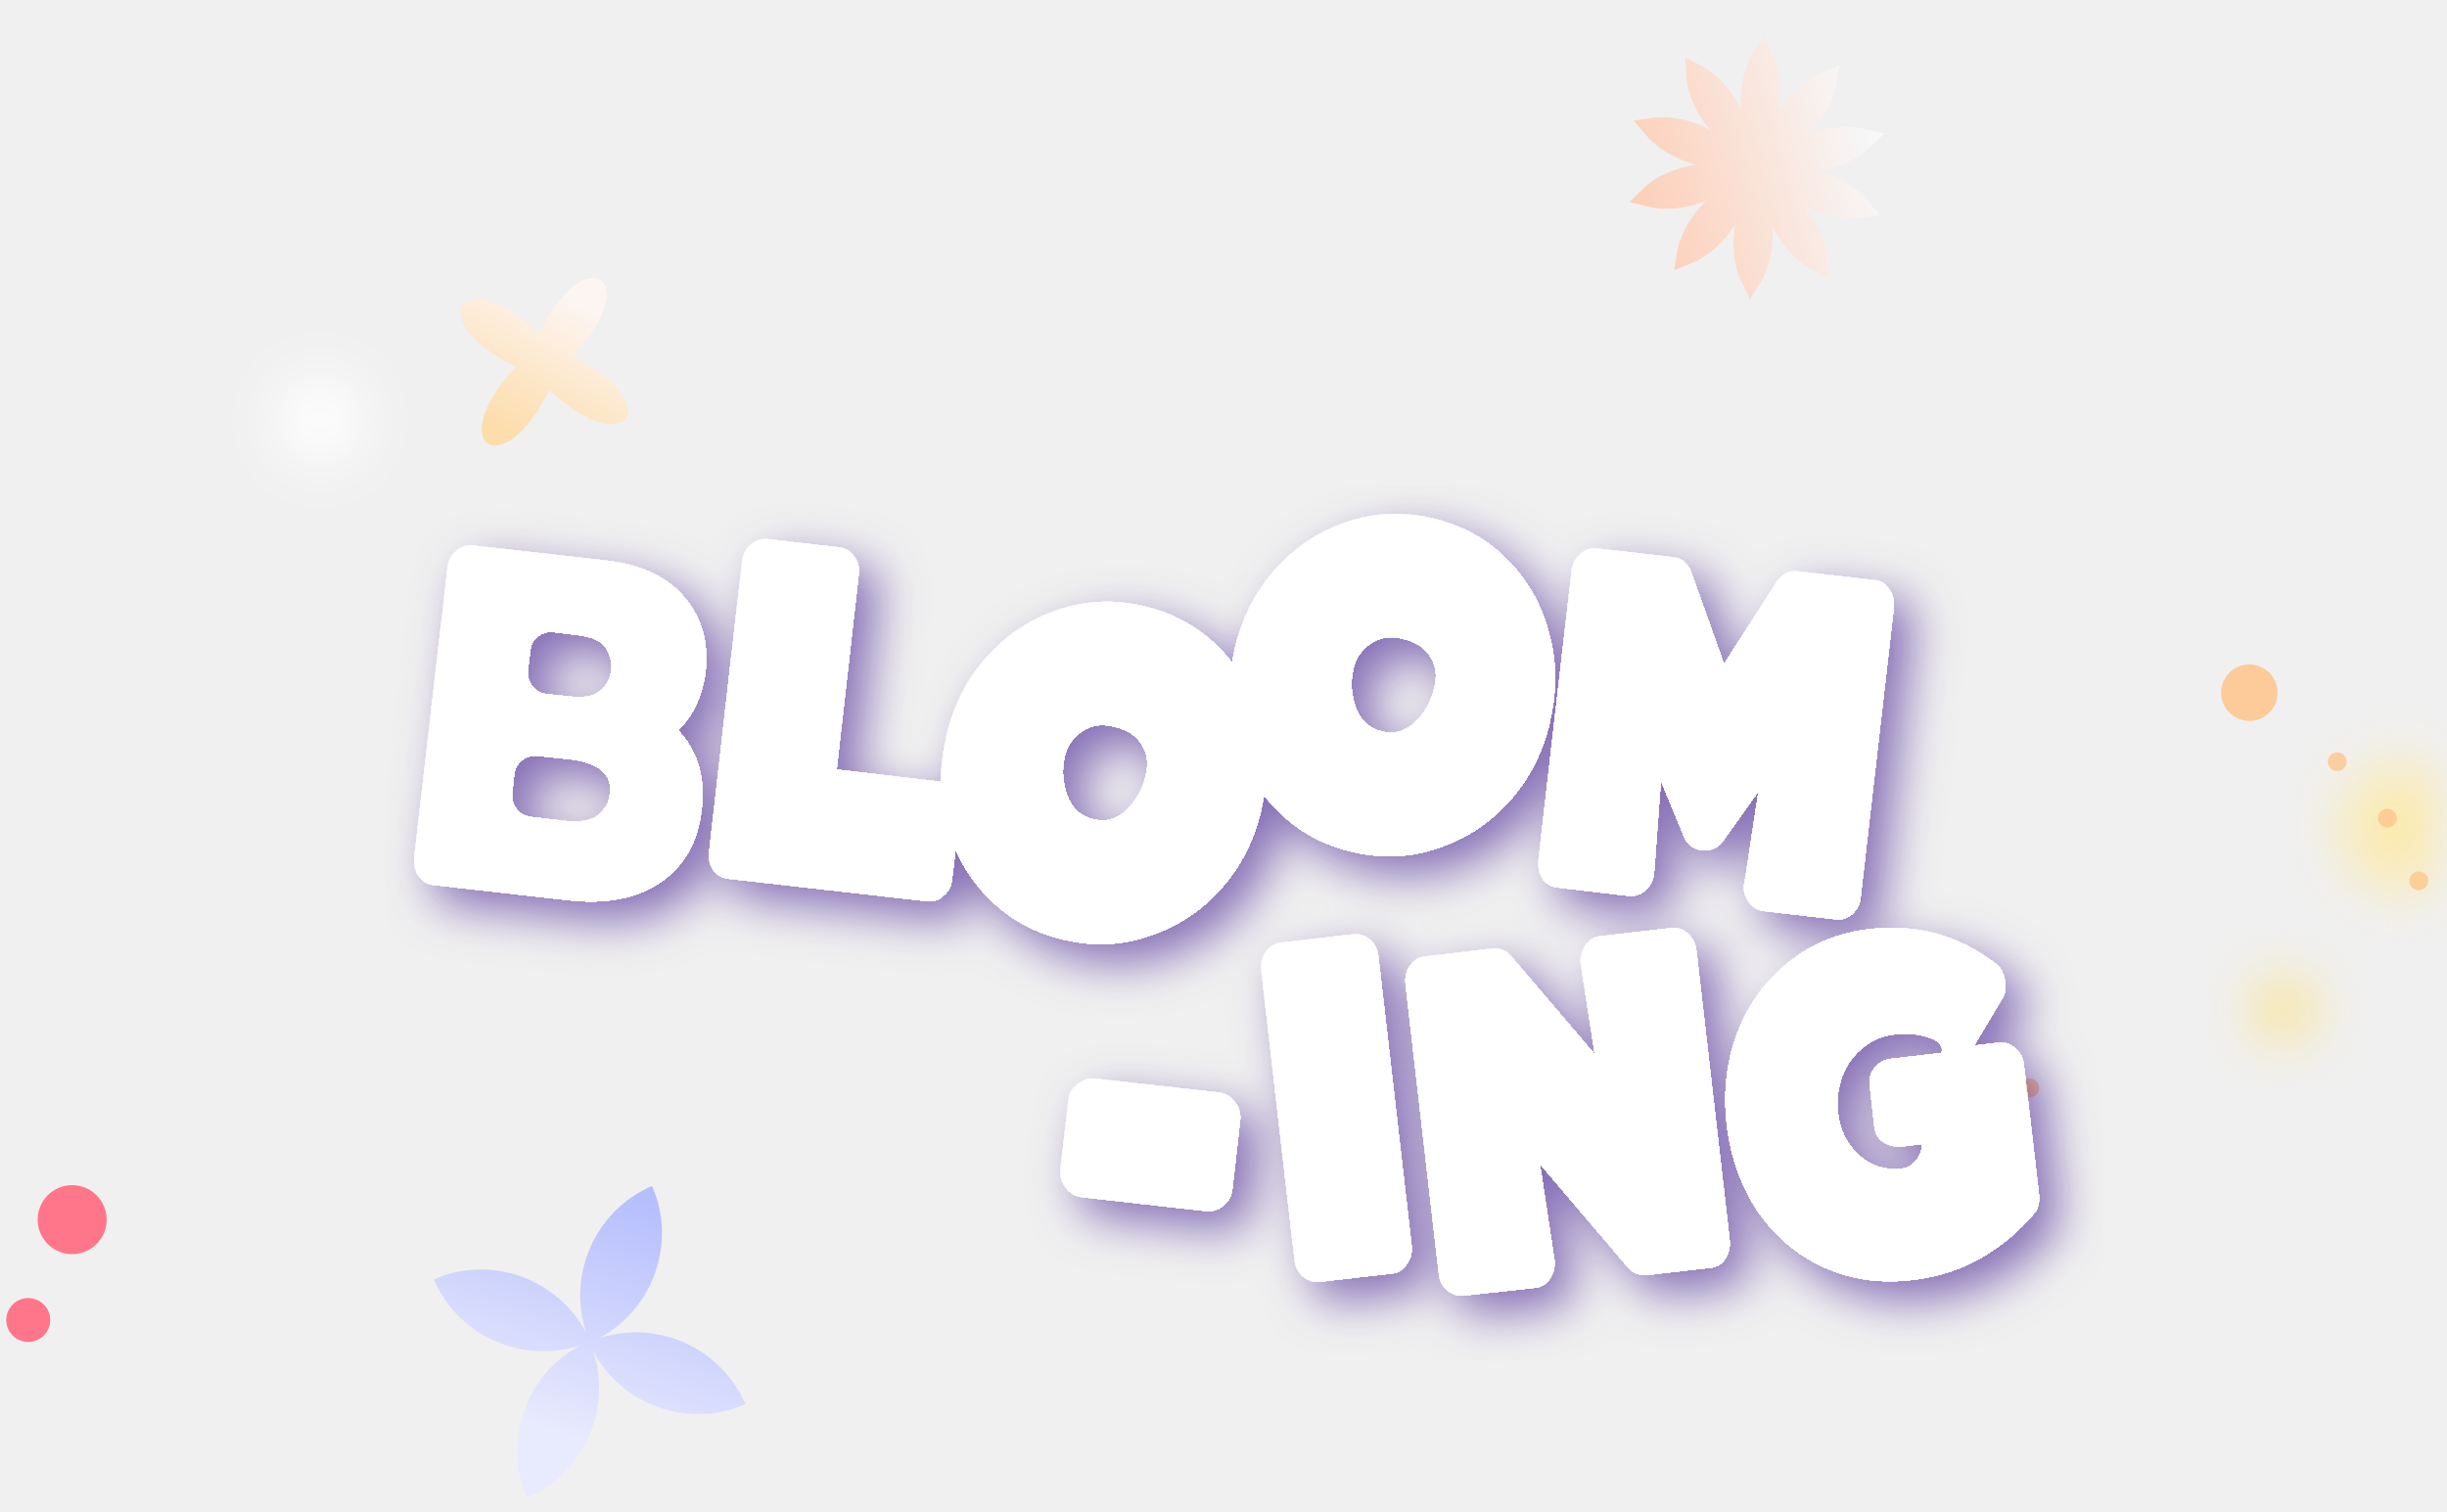
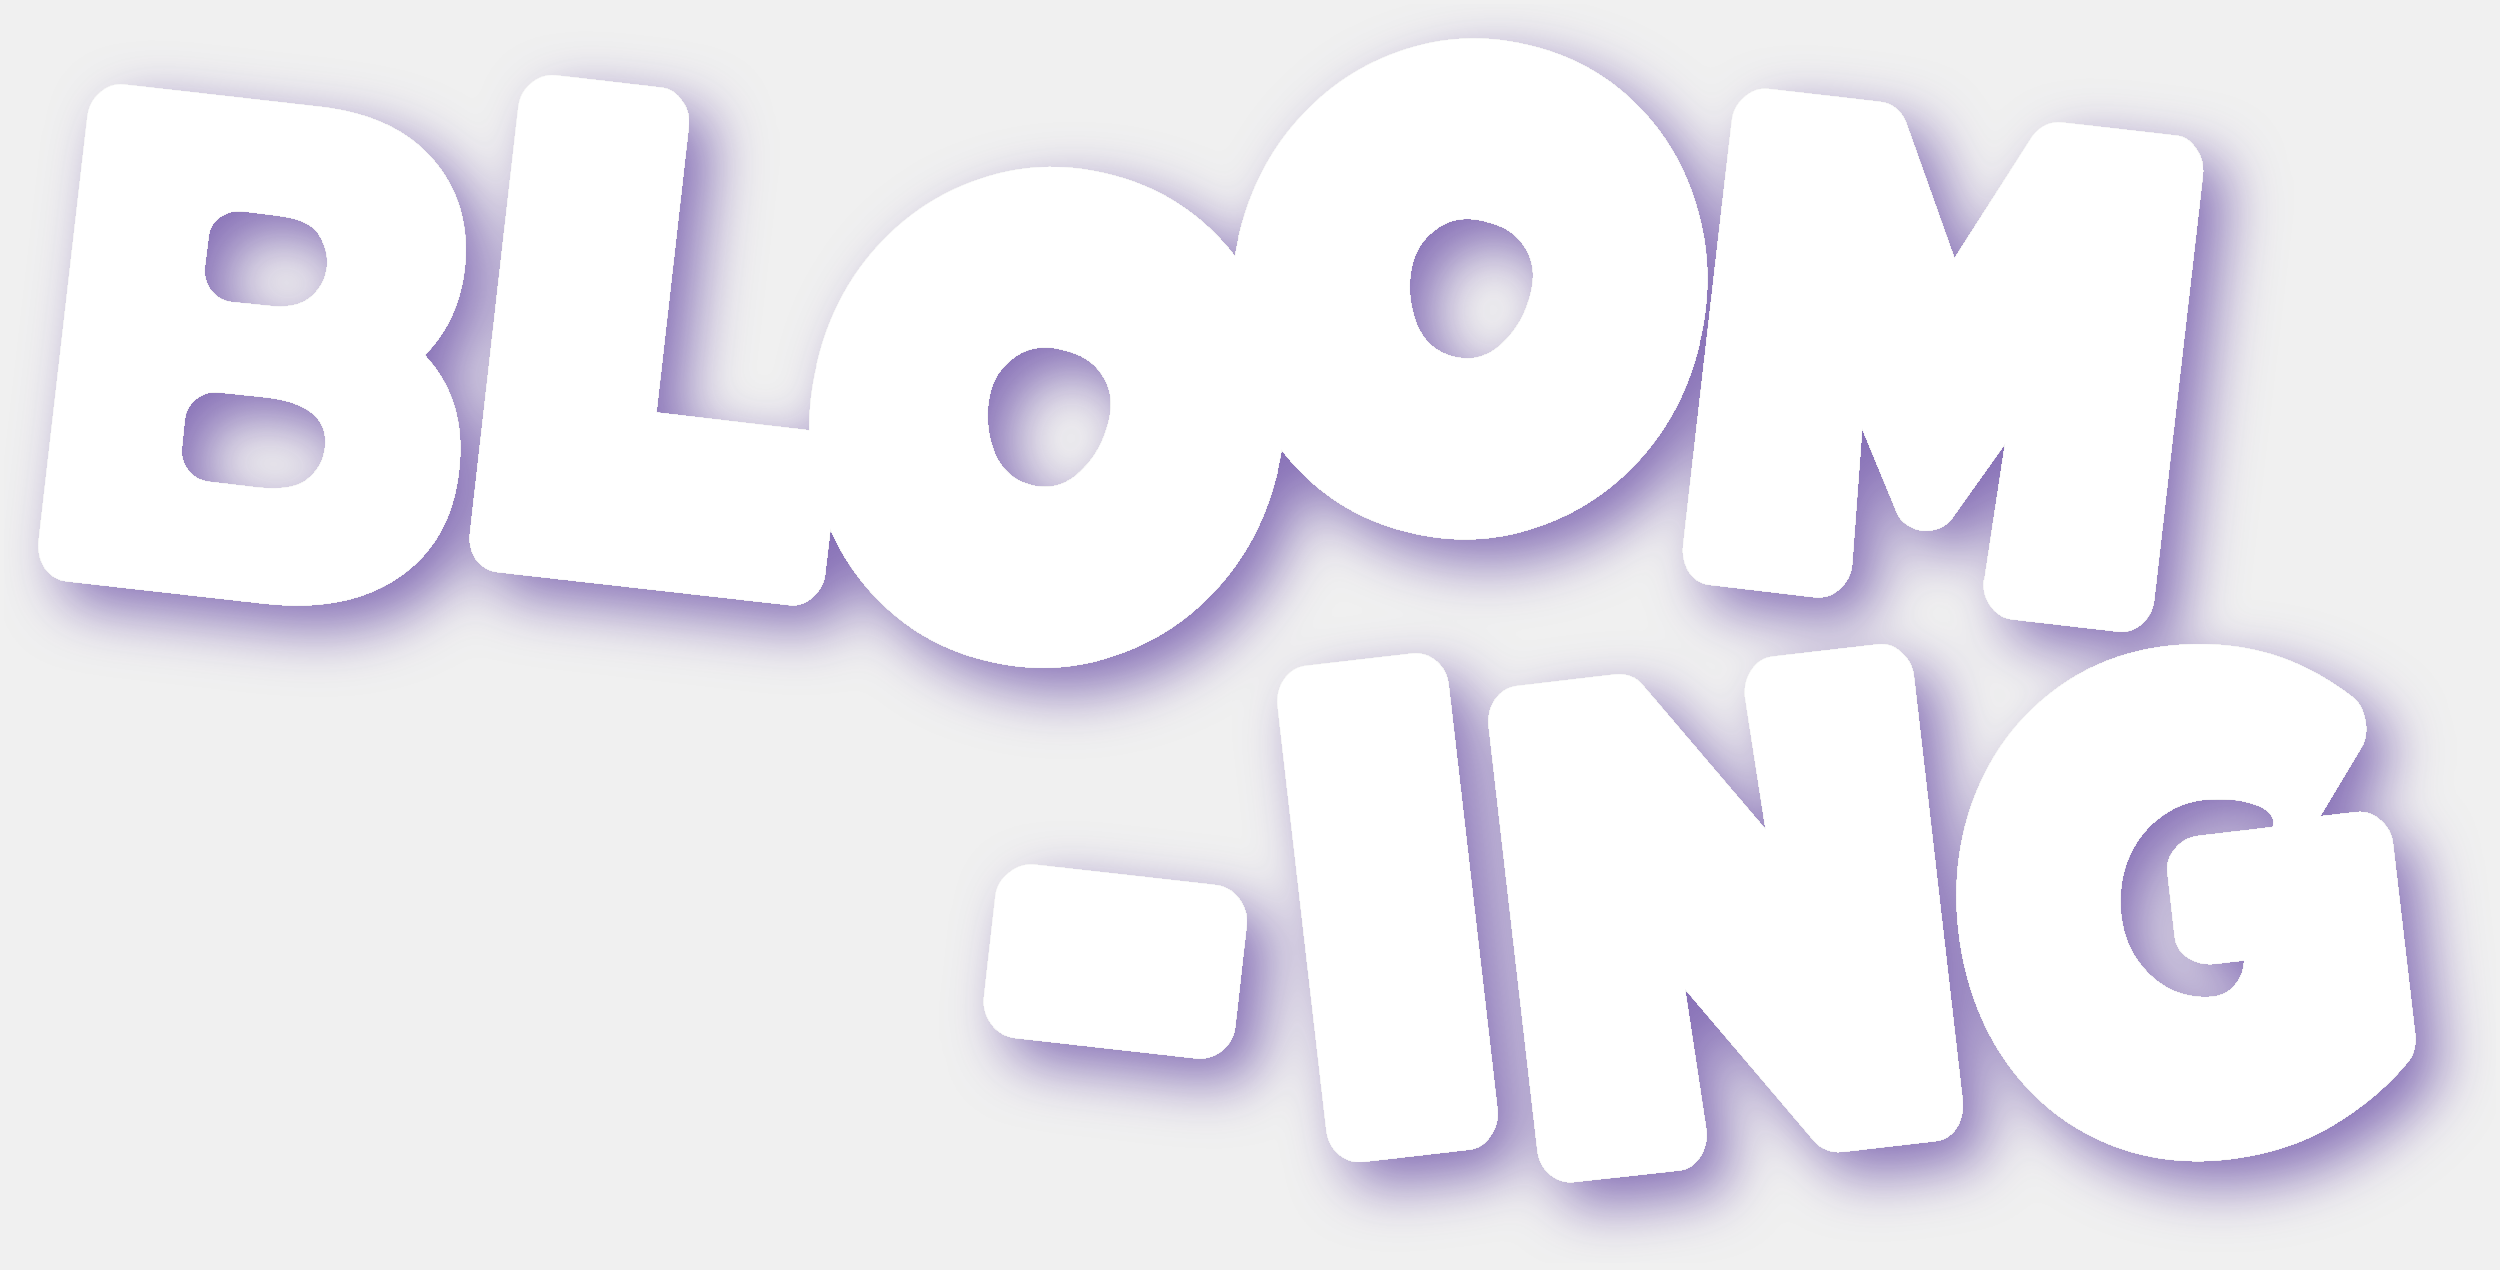
- <svg xmlns="http://www.w3.org/2000/svg" width="390" height="241" viewBox="0 0 390 241" fill="none">
-   <g clip-path="url(#clip0_40_141)">
-     <g filter="url(#filter0_f_40_141)">
-       <circle cx="51" cy="66.917" r="7" fill="white" />
-     </g>
-     <g clip-path="url(#clip1_40_141)">
-       <mask id="mask0_40_141" style="mask-type:luminance" maskUnits="userSpaceOnUse" x="73" y="43" width="28" height="29">
-         <path d="M100.464 67.152L77.23 71.382L73 48.147L96.235 43.917L100.464 67.152Z" fill="white" />
-       </mask>
-       <g mask="url(#mask0_40_141)">
-         <path d="M85.916 53.154C73.534 41.477 66.95 50.991 82.24 58.468C70.559 70.852 80.073 77.433 87.552 62.144C99.935 73.822 106.518 64.306 91.229 56.831C102.897 44.447 93.383 37.864 85.916 53.154Z" fill="url(#paint0_linear_40_141)" fill-opacity="0.86" />
-       </g>
-     </g>
-     <g clip-path="url(#clip2_40_141)">
-       <mask id="mask1_40_141" style="mask-type:luminance" maskUnits="userSpaceOnUse" x="69" y="188" width="50" height="51">
-         <path d="M103.89 188.917L69 203.973L84.056 238.863L118.946 223.807L103.89 188.917Z" fill="white" />
-       </mask>
-       <g mask="url(#mask1_40_141)">
-         <path fill-rule="evenodd" clip-rule="evenodd" d="M93.427 212.44C88.833 203.782 78.281 199.968 69.125 203.919C73.057 213.033 83.274 217.499 92.523 214.436C83.865 219.03 80.051 229.582 84.002 238.739C93.116 234.806 97.581 224.589 94.519 215.341C99.112 223.998 109.665 227.812 118.821 223.861C114.889 214.747 104.672 210.282 95.423 213.344C104.081 208.751 107.895 198.198 103.944 189.042C94.83 192.975 90.365 203.192 93.427 212.44ZM93.973 213.891L93.974 213.891L93.973 213.889C93.973 213.89 93.972 213.89 93.972 213.89L93.973 213.891Z" fill="url(#paint1_linear_40_141)" fill-opacity="0.9" />
-       </g>
-     </g>
-     <g filter="url(#filter1_f_40_141)">
-       <circle cx="383" cy="131.917" r="10" fill="#FFE897" fill-opacity="0.75" />
-     </g>
-     <g filter="url(#filter2_f_40_141)">
-       <circle cx="364" cy="160.917" r="4" fill="#FFDC5E" />
-     </g>
-     <circle cx="358.5" cy="110.417" r="4.5" fill="#FEC489" fill-opacity="0.84" />
-     <circle cx="1.5" cy="1.5" r="1.5" transform="matrix(1 0 0 -1 379 131.917)" fill="#FEC489" fill-opacity="0.76" />
-     <circle cx="1.5" cy="1.5" r="1.5" transform="matrix(1 0 0 -1 371 122.917)" fill="#FEC489" fill-opacity="0.76" />
-     <circle cx="1.5" cy="1.5" r="1.5" transform="matrix(1 0 0 -1 384 141.917)" fill="#FEC489" fill-opacity="0.76" />
-     <circle cx="323.5" cy="173.417" r="1.5" fill="#FEC489" fill-opacity="0.86" />
-     <circle cx="11.5" cy="194.417" r="5.5" fill="#FF768A" />
-     <circle cx="3.5" cy="3.5" r="3.5" transform="matrix(1 0 0 -1 1 213.917)" fill="#FF768A" />
-     <g filter="url(#filter3_d_40_141)">
-       <path d="M304.616 204.043C299.624 204.615 294.996 203.939 290.732 202.015C286.468 200.091 282.958 197.127 280.202 193.123C277.498 189.119 275.834 184.439 275.21 179.083C274.638 173.831 275.236 168.943 277.004 164.419C278.772 159.895 281.476 156.203 285.116 153.343C288.808 150.431 293.098 148.689 297.986 148.117C301.782 147.701 305.318 147.935 308.594 148.819C311.87 149.703 315.042 151.315 318.11 153.655C318.89 154.227 319.384 155.189 319.592 156.541C319.696 157.581 319.54 158.439 319.124 159.115L314.6 166.681L318.578 166.213C319.566 166.109 320.45 166.421 321.23 167.149C322.01 167.825 322.452 168.683 322.556 169.723L324.974 190.549C325.078 191.849 324.74 192.889 323.96 193.669C321.828 196.217 319.15 198.453 315.926 200.377C312.702 202.301 308.932 203.523 304.616 204.043ZM302.9 186.337C303.888 186.233 304.694 185.817 305.318 185.089C305.994 184.309 306.332 183.399 306.332 182.359L303.134 182.749C302.042 182.853 301.054 182.619 300.17 182.047C299.338 181.475 298.87 180.695 298.766 179.707L297.986 172.765C297.882 171.829 298.168 170.971 298.844 170.191C299.52 169.359 300.404 168.891 301.496 168.787L309.452 167.851C309.504 167.643 309.53 167.435 309.53 167.227C309.426 166.343 308.646 165.693 307.19 165.277C305.734 164.809 303.94 164.679 301.808 164.887C299.988 165.095 298.35 165.797 296.894 166.993C295.438 168.137 294.346 169.645 293.618 171.517C292.942 173.337 292.708 175.261 292.916 177.289C293.176 179.993 294.242 182.229 296.114 183.997C297.986 185.765 300.248 186.545 302.9 186.337Z" fill="white" />
-       <path d="M233.306 206.515C232.318 206.619 231.434 206.333 230.654 205.657C229.874 204.981 229.432 204.097 229.328 203.005L224.024 156.829C223.92 155.737 224.154 154.775 224.726 153.943C225.35 153.059 226.156 152.565 227.144 152.461L237.83 151.213C239.078 151.109 240.066 151.499 240.794 152.383L254.21 168.139L251.948 153.631C251.844 152.539 252.078 151.577 252.65 150.745C253.222 149.861 254.002 149.367 254.99 149.263L266.456 147.937C267.444 147.833 268.302 148.145 269.03 148.873C269.81 149.549 270.252 150.433 270.356 151.525L275.66 197.701C275.764 198.793 275.53 199.781 274.958 200.665C274.386 201.497 273.606 201.965 272.618 202.069L262.478 203.239C261.906 203.291 261.36 203.213 260.84 203.005C260.32 202.797 259.878 202.485 259.514 202.069L245.396 185.455L247.736 200.899C247.84 201.991 247.606 202.953 247.034 203.785C246.462 204.669 245.682 205.163 244.694 205.267L233.306 206.515Z" fill="white" />
-       <path d="M210.306 204.318C209.318 204.422 208.434 204.136 207.654 203.46C206.874 202.784 206.432 201.9 206.328 200.808L201.024 154.632C200.92 153.54 201.154 152.578 201.726 151.746C202.35 150.862 203.156 150.368 204.144 150.264L215.688 148.938C216.676 148.834 217.56 149.12 218.34 149.796C219.12 150.472 219.562 151.356 219.666 152.448L224.97 198.624C225.074 199.716 224.814 200.678 224.19 201.51C223.618 202.394 222.838 202.888 221.85 202.992L210.306 204.318Z" fill="white" />
-       <path d="M172.531 190.835C171.439 190.731 170.555 190.237 169.879 189.353C169.203 188.469 168.917 187.507 169.021 186.467L170.269 175.391C170.373 174.351 170.867 173.493 171.751 172.817C172.635 172.089 173.623 171.803 174.715 171.959L194.137 174.143C195.229 174.247 196.113 174.741 196.789 175.625C197.465 176.509 197.751 177.471 197.647 178.511L196.399 189.587C196.295 190.627 195.801 191.511 194.917 192.239C194.033 192.915 193.045 193.175 191.953 193.019L172.531 190.835Z" fill="white" />
-       <path d="M248.326 141.471C247.338 141.419 246.532 140.977 245.908 140.145C245.336 139.261 245.102 138.273 245.206 137.181L250.51 90.927C250.614 89.887 251.056 89.029 251.836 88.353C252.616 87.625 253.5 87.313 254.488 87.417L266.656 88.821C267.956 88.977 268.892 89.705 269.464 91.005L274.768 105.903L283.27 92.565C284.154 91.421 285.246 90.927 286.546 91.083L298.792 92.487C299.728 92.539 300.482 93.007 301.054 93.891C301.678 94.723 301.938 95.685 301.834 96.777L296.53 143.031C296.426 144.071 295.984 144.955 295.204 145.683C294.424 146.359 293.566 146.645 292.63 146.541L281.086 145.215C280.15 145.111 279.37 144.643 278.746 143.811C278.122 142.979 277.862 142.043 277.966 141.003L278.044 140.847L280.306 126.027L274.534 134.139C274.17 134.659 273.676 135.049 273.052 135.309C272.48 135.517 271.856 135.595 271.18 135.543C270.608 135.439 270.062 135.205 269.542 134.841C269.022 134.477 268.658 134.009 268.45 133.437L264.706 124.389L263.614 139.209C263.51 140.301 263.042 141.211 262.21 141.939C261.43 142.615 260.546 142.901 259.558 142.797L248.326 141.471Z" fill="white" />
-       <path d="M215.679 135.801C211.051 134.761 207.099 132.629 203.823 129.405C200.547 126.181 198.285 122.307 197.037 117.783C195.737 113.207 195.659 108.475 196.803 103.587V103.431C197.947 98.491 200.105 94.253 203.277 90.717C206.449 87.181 210.219 84.685 214.587 83.229C219.007 81.721 223.531 81.513 228.159 82.605C232.787 83.645 236.739 85.777 240.015 89.001C243.291 92.225 245.553 96.125 246.801 100.701C248.101 105.225 248.179 109.931 247.035 114.819V114.975C245.891 119.915 243.733 124.153 240.561 127.689C237.389 131.225 233.593 133.721 229.173 135.177C224.805 136.685 220.307 136.893 215.679 135.801ZM220.281 116.613C222.257 117.081 223.999 116.587 225.507 115.131C227.067 113.675 228.107 111.829 228.627 109.593C229.095 107.669 228.861 106.005 227.925 104.601C227.041 103.197 225.637 102.287 223.713 101.871L223.479 101.793C221.451 101.325 219.735 101.611 218.331 102.651C216.927 103.639 216.043 104.965 215.679 106.629C215.211 108.657 215.341 110.711 216.069 112.791C216.849 114.871 218.253 116.145 220.281 116.613Z" fill="white" />
-       <path d="M169.679 149.801C165.051 148.761 161.099 146.629 157.823 143.405C154.547 140.181 152.285 136.307 151.037 131.783C149.737 127.207 149.659 122.475 150.803 117.587V117.431C151.947 112.491 154.105 108.253 157.277 104.717C160.449 101.181 164.219 98.685 168.587 97.229C173.007 95.721 177.531 95.513 182.159 96.605C186.787 97.645 190.739 99.777 194.015 103.001C197.291 106.225 199.553 110.125 200.801 114.701C202.101 119.225 202.179 123.931 201.035 128.819V128.975C199.891 133.915 197.733 138.153 194.561 141.689C191.389 145.225 187.593 147.721 183.173 149.177C178.805 150.685 174.307 150.893 169.679 149.801ZM174.281 130.613C176.257 131.081 177.999 130.587 179.507 129.131C181.067 127.675 182.107 125.829 182.627 123.593C183.095 121.669 182.861 120.005 181.925 118.601C181.041 117.197 179.637 116.287 177.713 115.871L177.479 115.793C175.451 115.325 173.735 115.611 172.331 116.651C170.927 117.639 170.043 118.965 169.679 120.629C169.211 122.657 169.341 124.711 170.069 126.791C170.849 128.871 172.253 130.145 174.281 130.613Z" fill="white" />
-       <path d="M116.092 140.069C115.104 139.965 114.298 139.497 113.674 138.665C113.102 137.781 112.894 136.793 113.05 135.701L118.276 89.525C118.38 88.433 118.822 87.549 119.602 86.873C120.434 86.145 121.344 85.833 122.332 85.937L133.798 87.263C134.786 87.367 135.566 87.861 136.138 88.745C136.762 89.577 136.996 90.539 136.84 91.631L133.33 122.675L150.022 124.625C151.01 124.677 151.79 125.145 152.362 126.029C152.934 126.861 153.168 127.797 153.064 128.837L151.738 140.069C151.634 141.161 151.192 142.045 150.412 142.721C149.684 143.449 148.826 143.761 147.838 143.657L116.092 140.069Z" fill="white" />
-       <path d="M69.144 141.069C68.156 140.965 67.35 140.497 66.726 139.665C66.154 138.781 65.92 137.793 66.024 136.701L71.328 90.525C71.432 89.433 71.874 88.549 72.654 87.873C73.434 87.145 74.318 86.833 75.306 86.937L96.6 89.355C102.684 90.031 107.104 92.319 109.86 96.219C112.044 99.287 112.902 102.901 112.434 107.061C111.966 110.857 110.51 113.977 108.066 116.421C111.186 119.749 112.434 123.961 111.81 129.057C111.238 134.205 109.028 138.079 105.18 140.679C101.384 143.227 96.522 144.163 90.594 143.487L69.144 141.069ZM89.892 130.851C92.492 131.111 94.312 130.799 95.352 129.915C96.444 129.031 97.068 127.913 97.224 126.561C97.64 123.441 95.534 121.595 90.906 121.023L85.68 120.477C84.744 120.373 83.912 120.607 83.184 121.179C82.456 121.751 82.04 122.505 81.936 123.441L81.624 126.483C81.52 127.419 81.754 128.251 82.326 128.979C82.898 129.707 83.652 130.123 84.588 130.227L89.892 130.851ZM90.984 111.039C92.96 111.299 94.494 111.013 95.586 110.181C96.678 109.297 97.302 108.153 97.458 106.749C97.562 105.605 97.276 104.461 96.6 103.317C95.924 102.173 94.39 101.471 91.998 101.211L88.254 100.743C87.318 100.639 86.46 100.873 85.68 101.445C84.952 102.017 84.562 102.771 84.51 103.707L84.12 106.827C84.016 107.763 84.25 108.621 84.822 109.401C85.394 110.129 86.148 110.545 87.084 110.649L90.984 111.039Z" fill="white" />
-     </g>
-     <path d="M277.496 17.397C276.076 14.508 273.784 11.906 271.337 10.599L268.559 9.115L268.783 12.258C268.981 15.027 270.423 18.182 272.483 20.655C269.639 19.153 266.257 18.395 263.511 18.778L260.394 19.211L262.421 21.624C264.206 23.749 267.225 25.453 270.342 26.244C267.16 26.701 263.981 28.078 261.985 30.003L259.719 32.189L262.774 32.949C265.465 33.618 268.907 33.221 271.891 32.026C269.587 34.269 267.825 37.255 267.341 39.988L266.792 43.09L269.709 41.907C272.278 40.865 274.828 38.519 276.539 35.795C275.993 38.967 276.321 42.42 277.534 44.917L278.911 47.752L280.575 45.078C282.041 42.722 282.725 39.322 282.511 36.111C283.93 38.999 286.223 41.602 288.67 42.909L291.448 44.393L291.224 41.249C291.026 38.48 289.583 35.325 287.524 32.852C290.368 34.355 293.75 35.112 296.496 34.73L299.613 34.296L297.586 31.884C295.801 29.759 292.782 28.054 289.665 27.264C292.847 26.807 296.026 25.43 298.022 23.504L300.288 21.319L297.233 20.559C294.541 19.89 291.099 20.287 288.115 21.481C290.42 19.239 292.182 16.253 292.666 13.52L293.215 10.418L290.298 11.6C287.729 12.643 285.179 14.989 283.467 17.712C284.014 14.541 283.686 11.088 282.473 8.591L281.095 5.756L279.431 8.43C277.966 10.785 277.281 14.185 277.496 17.397Z" fill="url(#paint2_linear_40_141)" fill-opacity="0.87" />
+ <svg xmlns="http://www.w3.org/2000/svg" width="325" height="165" viewBox="0 0 325 165" fill="none">
+   <g filter="url(#filter0_d_672_10286)">
+     <path d="M289.689 150.71C283.733 151.393 278.211 150.586 273.123 148.291C268.036 145.995 263.848 142.459 260.56 137.681C257.334 132.904 255.348 127.32 254.604 120.93C253.921 114.664 254.635 108.832 256.744 103.434C258.854 98.037 262.08 93.632 266.423 90.219C270.828 86.745 275.946 84.666 281.778 83.984C286.307 83.488 290.526 83.767 294.435 84.822C298.344 85.876 302.128 87.8 305.789 90.591C306.719 91.274 307.309 92.422 307.557 94.035C307.681 95.276 307.495 96.299 306.998 97.106L301.601 106.133L306.347 105.575C307.526 105.451 308.58 105.823 309.511 106.691C310.442 107.498 310.969 108.522 311.093 109.763L313.978 134.61C314.102 136.161 313.699 137.402 312.768 138.333C310.225 141.373 307.029 144.041 303.183 146.336C299.336 148.632 294.838 150.09 289.689 150.71ZM287.641 129.585C288.82 129.461 289.782 128.965 290.526 128.096C291.333 127.165 291.736 126.08 291.736 124.839L287.92 125.304C286.618 125.428 285.439 125.149 284.384 124.466C283.391 123.784 282.833 122.853 282.709 121.675L281.778 113.392C281.654 112.275 281.995 111.252 282.802 110.321C283.609 109.328 284.663 108.77 285.966 108.646L295.459 107.529C295.521 107.281 295.552 107.033 295.552 106.784C295.428 105.73 294.497 104.954 292.76 104.458C291.023 103.9 288.882 103.744 286.338 103.993C284.167 104.241 282.213 105.078 280.475 106.505C278.738 107.87 277.435 109.669 276.567 111.903C275.76 114.074 275.481 116.37 275.729 118.79C276.039 122.016 277.311 124.684 279.545 126.793C281.778 128.903 284.477 129.833 287.641 129.585Z" fill="white" />
+     <path d="M204.608 153.659C203.429 153.784 202.374 153.442 201.444 152.636C200.513 151.829 199.986 150.775 199.862 149.472L193.533 94.378C193.409 93.075 193.688 91.928 194.371 90.935C195.115 89.88 196.077 89.291 197.256 89.167L210.005 87.678C211.494 87.554 212.673 88.019 213.542 89.074L229.549 107.872L226.85 90.563C226.726 89.26 227.005 88.112 227.687 87.119C228.37 86.065 229.301 85.475 230.479 85.351L244.16 83.769C245.338 83.645 246.362 84.017 247.231 84.886C248.161 85.692 248.689 86.747 248.813 88.05L255.141 143.143C255.265 144.446 254.986 145.625 254.303 146.68C253.621 147.672 252.69 148.231 251.512 148.355L239.413 149.751C238.731 149.813 238.079 149.72 237.459 149.472C236.839 149.223 236.311 148.851 235.877 148.355L219.033 128.532L221.824 146.959C221.949 148.262 221.669 149.41 220.987 150.402C220.304 151.457 219.374 152.046 218.195 152.17L204.608 153.659Z" fill="white" />
+     <path d="M177.166 151.039C175.987 151.163 174.933 150.821 174.002 150.015C173.071 149.208 172.544 148.154 172.42 146.851L166.092 91.757C165.967 90.454 166.247 89.307 166.929 88.314C167.674 87.259 168.635 86.67 169.814 86.546L183.587 84.964C184.766 84.84 185.821 85.181 186.752 85.987C187.682 86.794 188.21 87.849 188.334 89.152L194.662 144.245C194.786 145.548 194.476 146.696 193.731 147.688C193.049 148.743 192.118 149.332 190.939 149.456L177.166 151.039Z" fill="white" />
+     <path d="M132.096 134.951C130.793 134.827 129.738 134.238 128.932 133.183C128.125 132.128 127.784 130.98 127.908 129.74L129.397 116.525C129.521 115.284 130.11 114.26 131.165 113.454C132.22 112.585 133.399 112.244 134.702 112.43L157.874 115.036C159.177 115.16 160.232 115.749 161.038 116.804C161.845 117.859 162.186 119.006 162.062 120.247L160.573 133.462C160.449 134.703 159.86 135.758 158.805 136.626C157.75 137.433 156.571 137.743 155.269 137.557L132.096 134.951Z" fill="white" />
+     <path d="M222.529 76.055C221.35 75.993 220.388 75.466 219.644 74.473C218.961 73.418 218.682 72.239 218.806 70.936L225.134 15.75C225.258 14.509 225.786 13.486 226.716 12.679C227.647 11.81 228.702 11.438 229.881 11.562L244.398 13.237C245.949 13.423 247.066 14.292 247.749 15.843L254.077 33.618L264.221 17.704C265.276 16.339 266.578 15.75 268.129 15.936L282.74 17.611C283.857 17.673 284.757 18.232 285.439 19.286C286.184 20.279 286.494 21.427 286.37 22.73L280.042 77.916C279.917 79.157 279.39 80.212 278.459 81.08C277.529 81.887 276.505 82.228 275.388 82.104L261.615 80.522C260.498 80.398 259.568 79.84 258.823 78.847C258.079 77.854 257.768 76.737 257.893 75.497L257.986 75.31L260.684 57.628L253.798 67.307C253.363 67.927 252.774 68.393 252.03 68.703C251.347 68.951 250.603 69.044 249.796 68.982C249.114 68.858 248.462 68.579 247.842 68.145C247.221 67.71 246.787 67.152 246.539 66.469L242.072 55.674L240.769 73.356C240.645 74.659 240.086 75.745 239.094 76.613C238.163 77.42 237.108 77.761 235.93 77.637L222.529 76.055Z" fill="white" />
+     <path d="M183.577 69.29C178.055 68.049 173.34 65.505 169.431 61.659C165.523 57.812 162.824 53.19 161.335 47.792C159.784 42.333 159.691 36.687 161.056 30.855V30.669C162.421 24.775 164.995 19.718 168.78 15.499C172.565 11.28 177.063 8.303 182.274 6.565C187.548 4.766 192.945 4.518 198.467 5.821C203.989 7.062 208.704 9.605 212.613 13.452C216.521 17.299 219.22 21.952 220.709 27.412C222.26 32.809 222.353 38.424 220.988 44.256V44.442C219.623 50.336 217.049 55.392 213.264 59.611C209.48 63.83 204.95 66.808 199.677 68.545C194.465 70.345 189.099 70.593 183.577 69.29ZM189.068 46.396C191.425 46.955 193.504 46.365 195.303 44.628C197.164 42.891 198.405 40.688 199.025 38.021C199.584 35.725 199.305 33.74 198.188 32.065C197.133 30.39 195.458 29.304 193.162 28.807L192.883 28.714C190.464 28.156 188.416 28.497 186.741 29.738C185.066 30.917 184.011 32.499 183.577 34.484C183.019 36.904 183.174 39.355 184.042 41.836C184.973 44.318 186.648 45.838 189.068 46.396Z" fill="white" />
+     <path d="M128.694 85.994C123.172 84.753 118.457 82.209 114.548 78.362C110.639 74.516 107.94 69.894 106.451 64.496C104.9 59.036 104.807 53.39 106.172 47.559V47.372C107.537 41.478 110.112 36.422 113.897 32.203C117.681 27.984 122.179 25.006 127.391 23.269C132.664 21.47 138.062 21.222 143.584 22.524C149.105 23.765 153.821 26.309 157.729 30.156C161.638 34.002 164.337 38.655 165.826 44.115C167.377 49.513 167.47 55.128 166.105 60.96V61.146C164.74 67.04 162.165 72.096 158.381 76.315C154.596 80.534 150.067 83.512 144.793 85.249C139.582 87.048 134.215 87.296 128.694 85.994ZM134.184 63.1C136.542 63.658 138.62 63.069 140.42 61.332C142.281 59.595 143.522 57.392 144.142 54.724C144.7 52.429 144.421 50.443 143.304 48.768C142.25 47.093 140.575 46.007 138.279 45.511L138 45.418C135.58 44.86 133.533 45.201 131.858 46.442C130.183 47.62 129.128 49.203 128.694 51.188C128.135 53.608 128.29 56.058 129.159 58.54C130.09 61.022 131.765 62.542 134.184 63.1Z" fill="white" />
+     <path d="M64.758 74.382C63.579 74.257 62.617 73.699 61.873 72.706C61.191 71.652 60.942 70.473 61.128 69.17L67.364 14.077C67.488 12.774 68.015 11.719 68.946 10.912C69.938 10.044 71.024 9.672 72.203 9.796L85.883 11.378C87.062 11.502 87.993 12.091 88.675 13.146C89.42 14.139 89.699 15.287 89.513 16.589L85.325 53.629L105.24 55.955C106.419 56.017 107.35 56.575 108.032 57.63C108.715 58.623 108.994 59.74 108.87 60.98L107.288 74.382C107.164 75.684 106.636 76.739 105.706 77.546C104.837 78.414 103.813 78.787 102.635 78.662L64.758 74.382Z" fill="white" />
+     <path d="M8.743 75.575C7.564 75.451 6.603 74.892 5.858 73.9C5.176 72.845 4.897 71.666 5.021 70.363L11.349 15.27C11.473 13.967 12.001 12.912 12.931 12.106C13.862 11.237 14.916 10.865 16.095 10.989L41.502 13.874C48.76 14.68 54.034 17.41 57.322 22.063C59.928 25.724 60.952 30.036 60.393 34.999C59.835 39.528 58.098 43.251 55.182 46.167C58.904 50.137 60.393 55.163 59.649 61.243C58.966 67.385 56.33 72.007 51.738 75.109C47.209 78.149 41.408 79.266 34.336 78.46L8.743 75.575ZM33.498 63.383C36.6 63.694 38.772 63.321 40.013 62.267C41.315 61.212 42.06 59.878 42.246 58.265C42.742 54.542 40.23 52.34 34.708 51.657L28.473 51.006C27.356 50.882 26.363 51.161 25.495 51.844C24.626 52.526 24.13 53.426 24.006 54.542L23.633 58.172C23.509 59.289 23.788 60.281 24.471 61.15C25.153 62.019 26.053 62.515 27.17 62.639L33.498 63.383ZM34.801 39.745C37.158 40.056 38.989 39.714 40.292 38.722C41.594 37.667 42.339 36.302 42.525 34.627C42.649 33.262 42.308 31.897 41.502 30.532C40.695 29.167 38.865 28.33 36.011 28.019L31.544 27.461C30.427 27.337 29.403 27.616 28.473 28.299C27.604 28.981 27.139 29.881 27.077 30.997L26.611 34.72C26.487 35.837 26.767 36.86 27.449 37.791C28.131 38.66 29.031 39.156 30.148 39.28L34.801 39.745Z" fill="white" />
  </g>
  <defs>
-     <filter id="filter0_f_40_141" x="34.9" y="50.817" width="32.2" height="32.2" filterUnits="userSpaceOnUse" color-interpolation-filters="sRGB">
-       <feFlood flood-opacity="0" result="BackgroundImageFix" />
-       <feBlend mode="normal" in="SourceGraphic" in2="BackgroundImageFix" result="shape" />
-       <feGaussianBlur stdDeviation="4.55" result="effect1_foregroundBlur_40_141" />
-     </filter>
-     <filter id="filter1_f_40_141" x="363.9" y="112.817" width="38.2" height="38.2" filterUnits="userSpaceOnUse" color-interpolation-filters="sRGB">
-       <feFlood flood-opacity="0" result="BackgroundImageFix" />
-       <feBlend mode="normal" in="SourceGraphic" in2="BackgroundImageFix" result="shape" />
-       <feGaussianBlur stdDeviation="4.55" result="effect1_foregroundBlur_40_141" />
-     </filter>
-     <filter id="filter2_f_40_141" x="350.9" y="147.817" width="26.2" height="26.2" filterUnits="userSpaceOnUse" color-interpolation-filters="sRGB">
-       <feFlood flood-opacity="0" result="BackgroundImageFix" />
-       <feBlend mode="normal" in="SourceGraphic" in2="BackgroundImageFix" result="shape" />
-       <feGaussianBlur stdDeviation="4.55" result="effect1_foregroundBlur_40_141" />
-     </filter>
-     <filter id="filter3_d_40_141" x="61.6" y="77.517" width="273.792" height="139.418" filterUnits="userSpaceOnUse" color-interpolation-filters="sRGB">
+     <filter id="filter0_d_672_10286" x="0.592" y="0.6" width="323.808" height="163.484" filterUnits="userSpaceOnUse" color-interpolation-filters="sRGB">
      <feFlood flood-opacity="0" result="BackgroundImageFix" />
      <feColorMatrix in="SourceAlpha" type="matrix" values="0 0 0 0 0 0 0 0 0 0 0 0 0 0 0 0 0 0 127 0" result="hardAlpha" />
      <feOffset dx="3" dy="3" />
      <feGaussianBlur stdDeviation="3.7" />
      <feComposite in2="hardAlpha" operator="out" />
      <feColorMatrix type="matrix" values="0 0 0 0 0.173 0 0 0 0 0.011 0 0 0 0 0.523 0 0 0 0.54 0" />
-       <feBlend mode="normal" in2="BackgroundImageFix" result="effect1_dropShadow_40_141" />
-       <feBlend mode="normal" in="SourceGraphic" in2="effect1_dropShadow_40_141" result="shape" />
+       <feBlend mode="normal" in2="BackgroundImageFix" result="effect1_dropShadow_672_10286" />
+       <feBlend mode="normal" in="SourceGraphic" in2="effect1_dropShadow_672_10286" result="shape" />
    </filter>
-     <linearGradient id="paint0_linear_40_141" x1="80.022" y1="68.593" x2="90.849" y2="47.958" gradientUnits="userSpaceOnUse">
-       <stop stop-color="#FFD9A0" />
-       <stop offset="1" stop-color="#FFF5F1" />
-     </linearGradient>
-     <linearGradient id="paint1_linear_40_141" x1="99.878" y1="190.649" x2="87.371" y2="227.603" gradientUnits="userSpaceOnUse">
-       <stop stop-color="#B0B9FF" />
-       <stop offset="1" stop-color="#E7E9FF" />
-     </linearGradient>
-     <linearGradient id="paint2_linear_40_141" x1="259.719" y1="32.189" x2="300.288" y2="21.319" gradientUnits="userSpaceOnUse">
-       <stop stop-color="#FFC9AE" />
-       <stop offset="1" stop-color="#F8FBFE" />
-     </linearGradient>
-     <clipPath id="clip0_40_141">
-       <rect width="390" height="241" fill="white" />
-     </clipPath>
-     <clipPath id="clip1_40_141">
-       <rect width="23.617" height="23.617" fill="white" transform="matrix(0.983833 -0.17909 -0.17909 -0.983833 77.2295 71.3815)" />
-     </clipPath>
-     <clipPath id="clip2_40_141">
-       <rect width="38" height="38" fill="white" transform="translate(69 203.973) rotate(-23.341)" />
-     </clipPath>
  </defs>
</svg>
